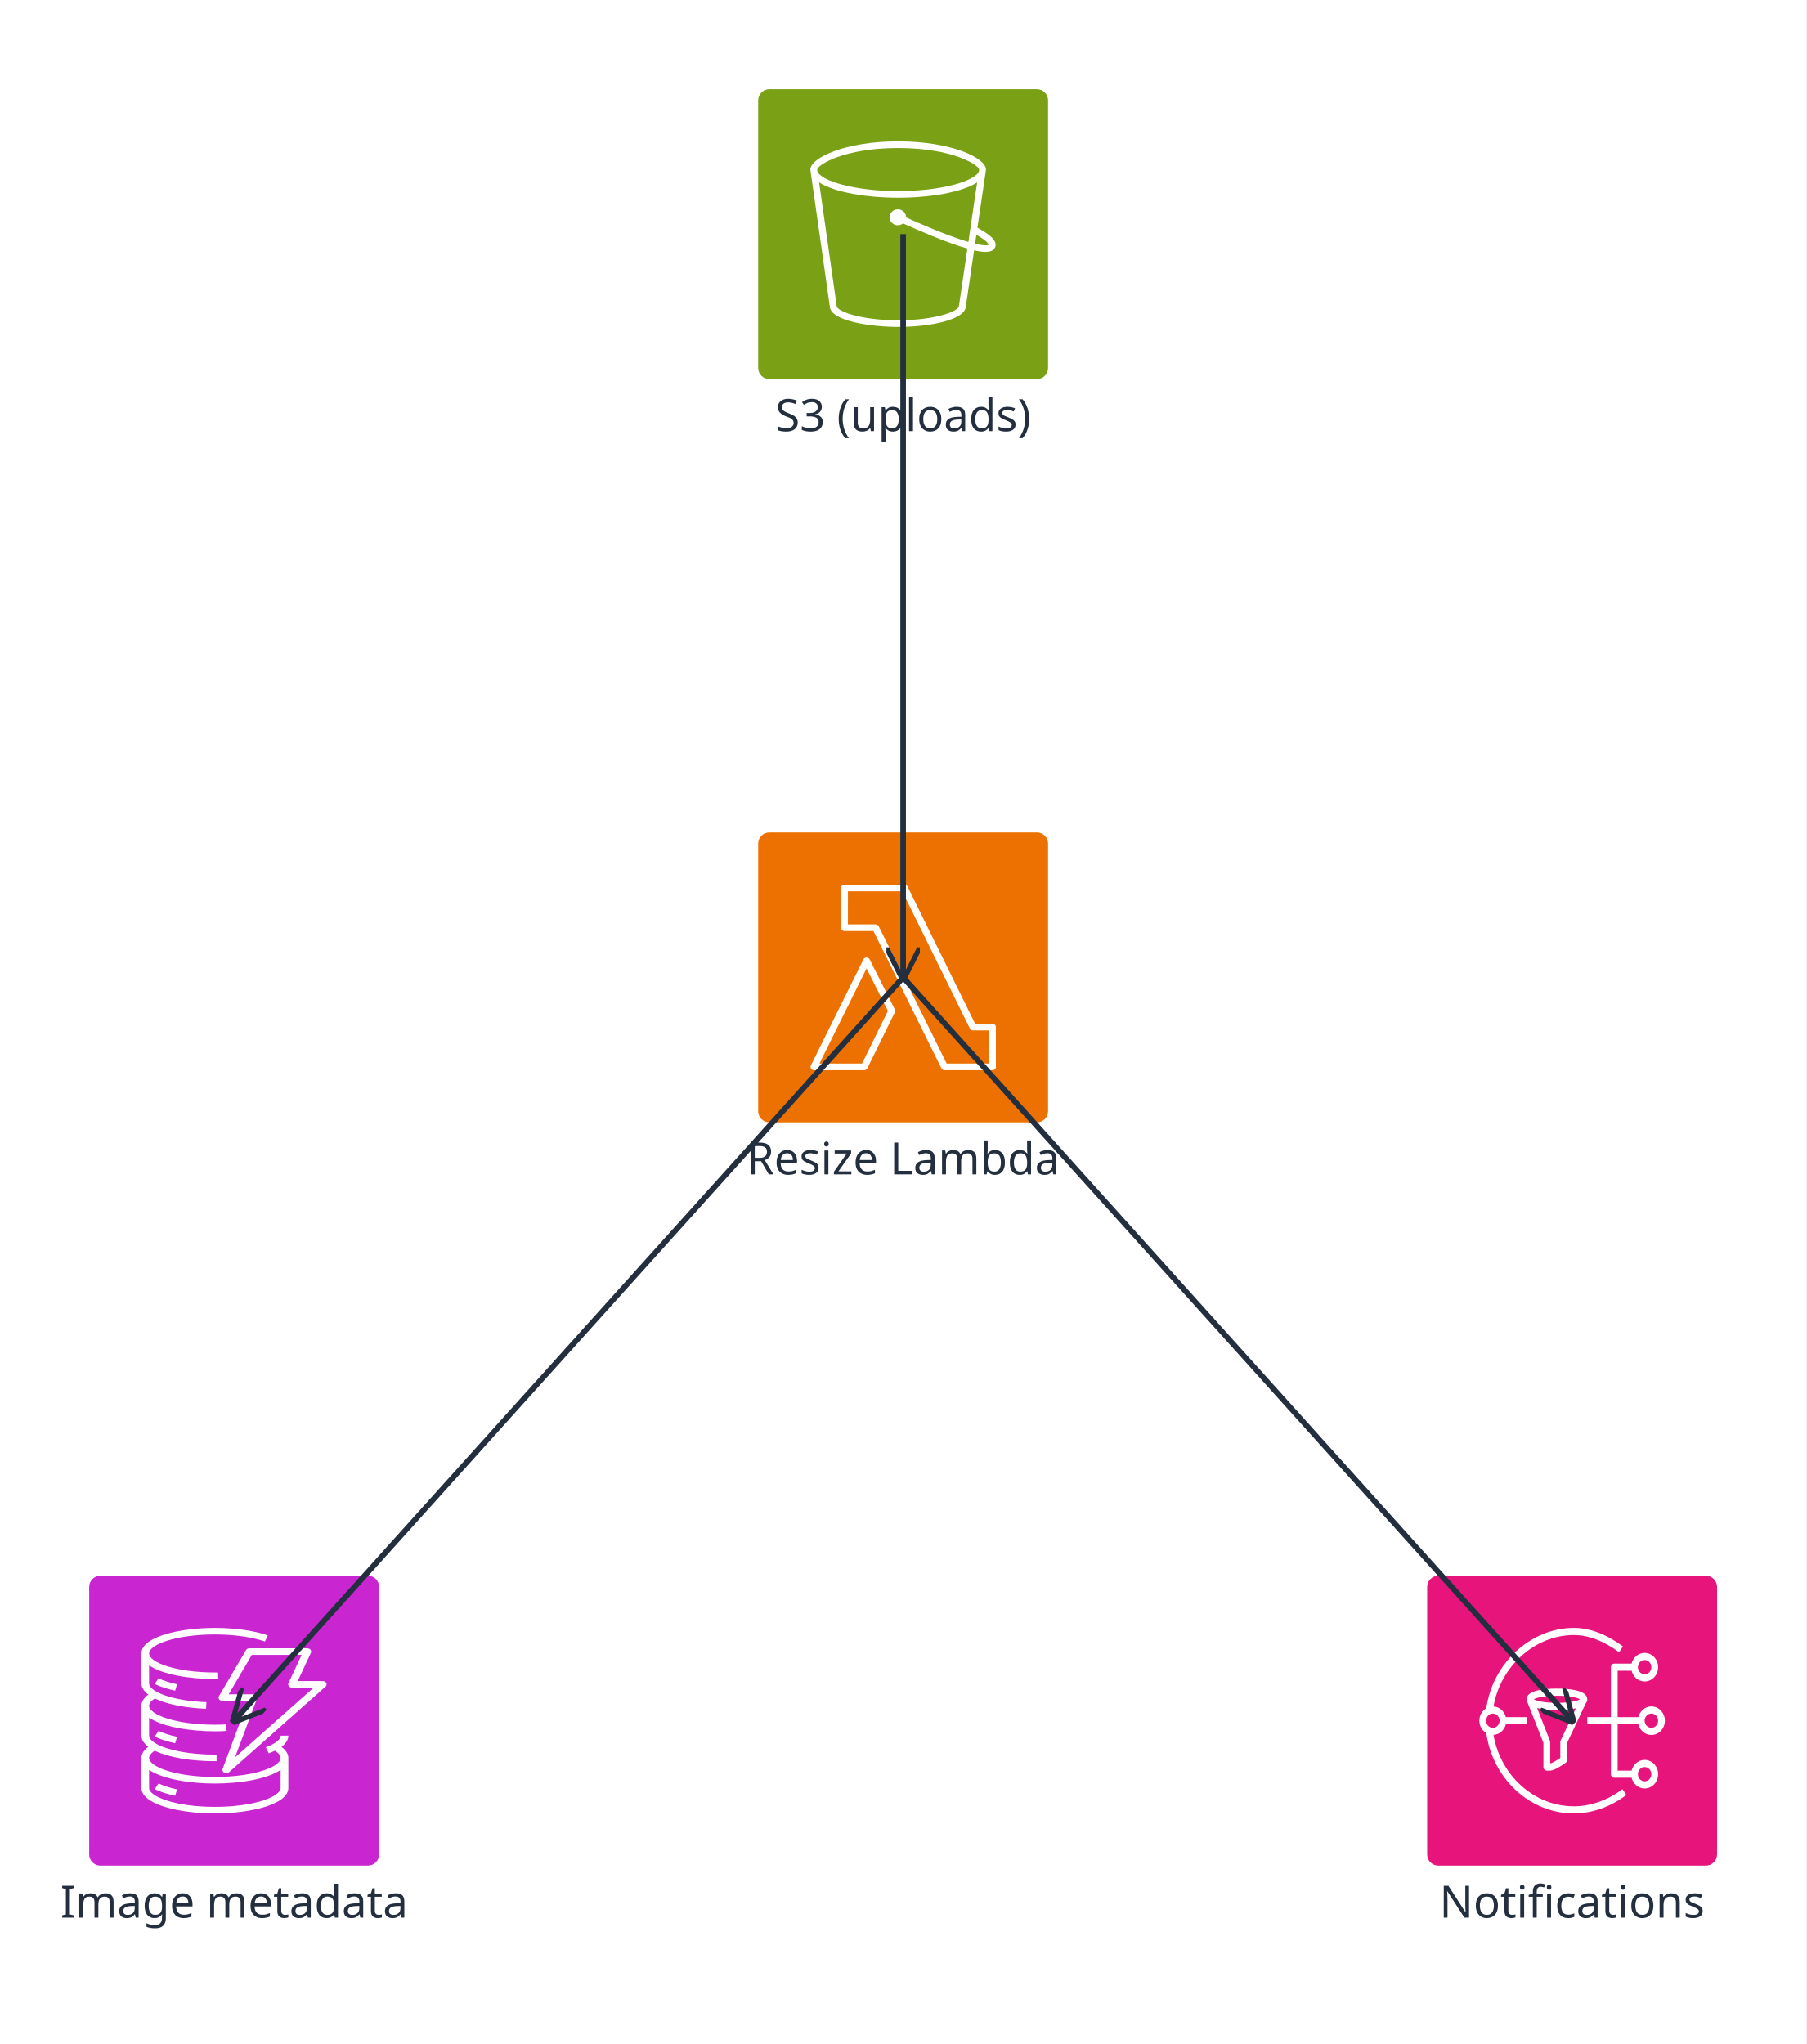
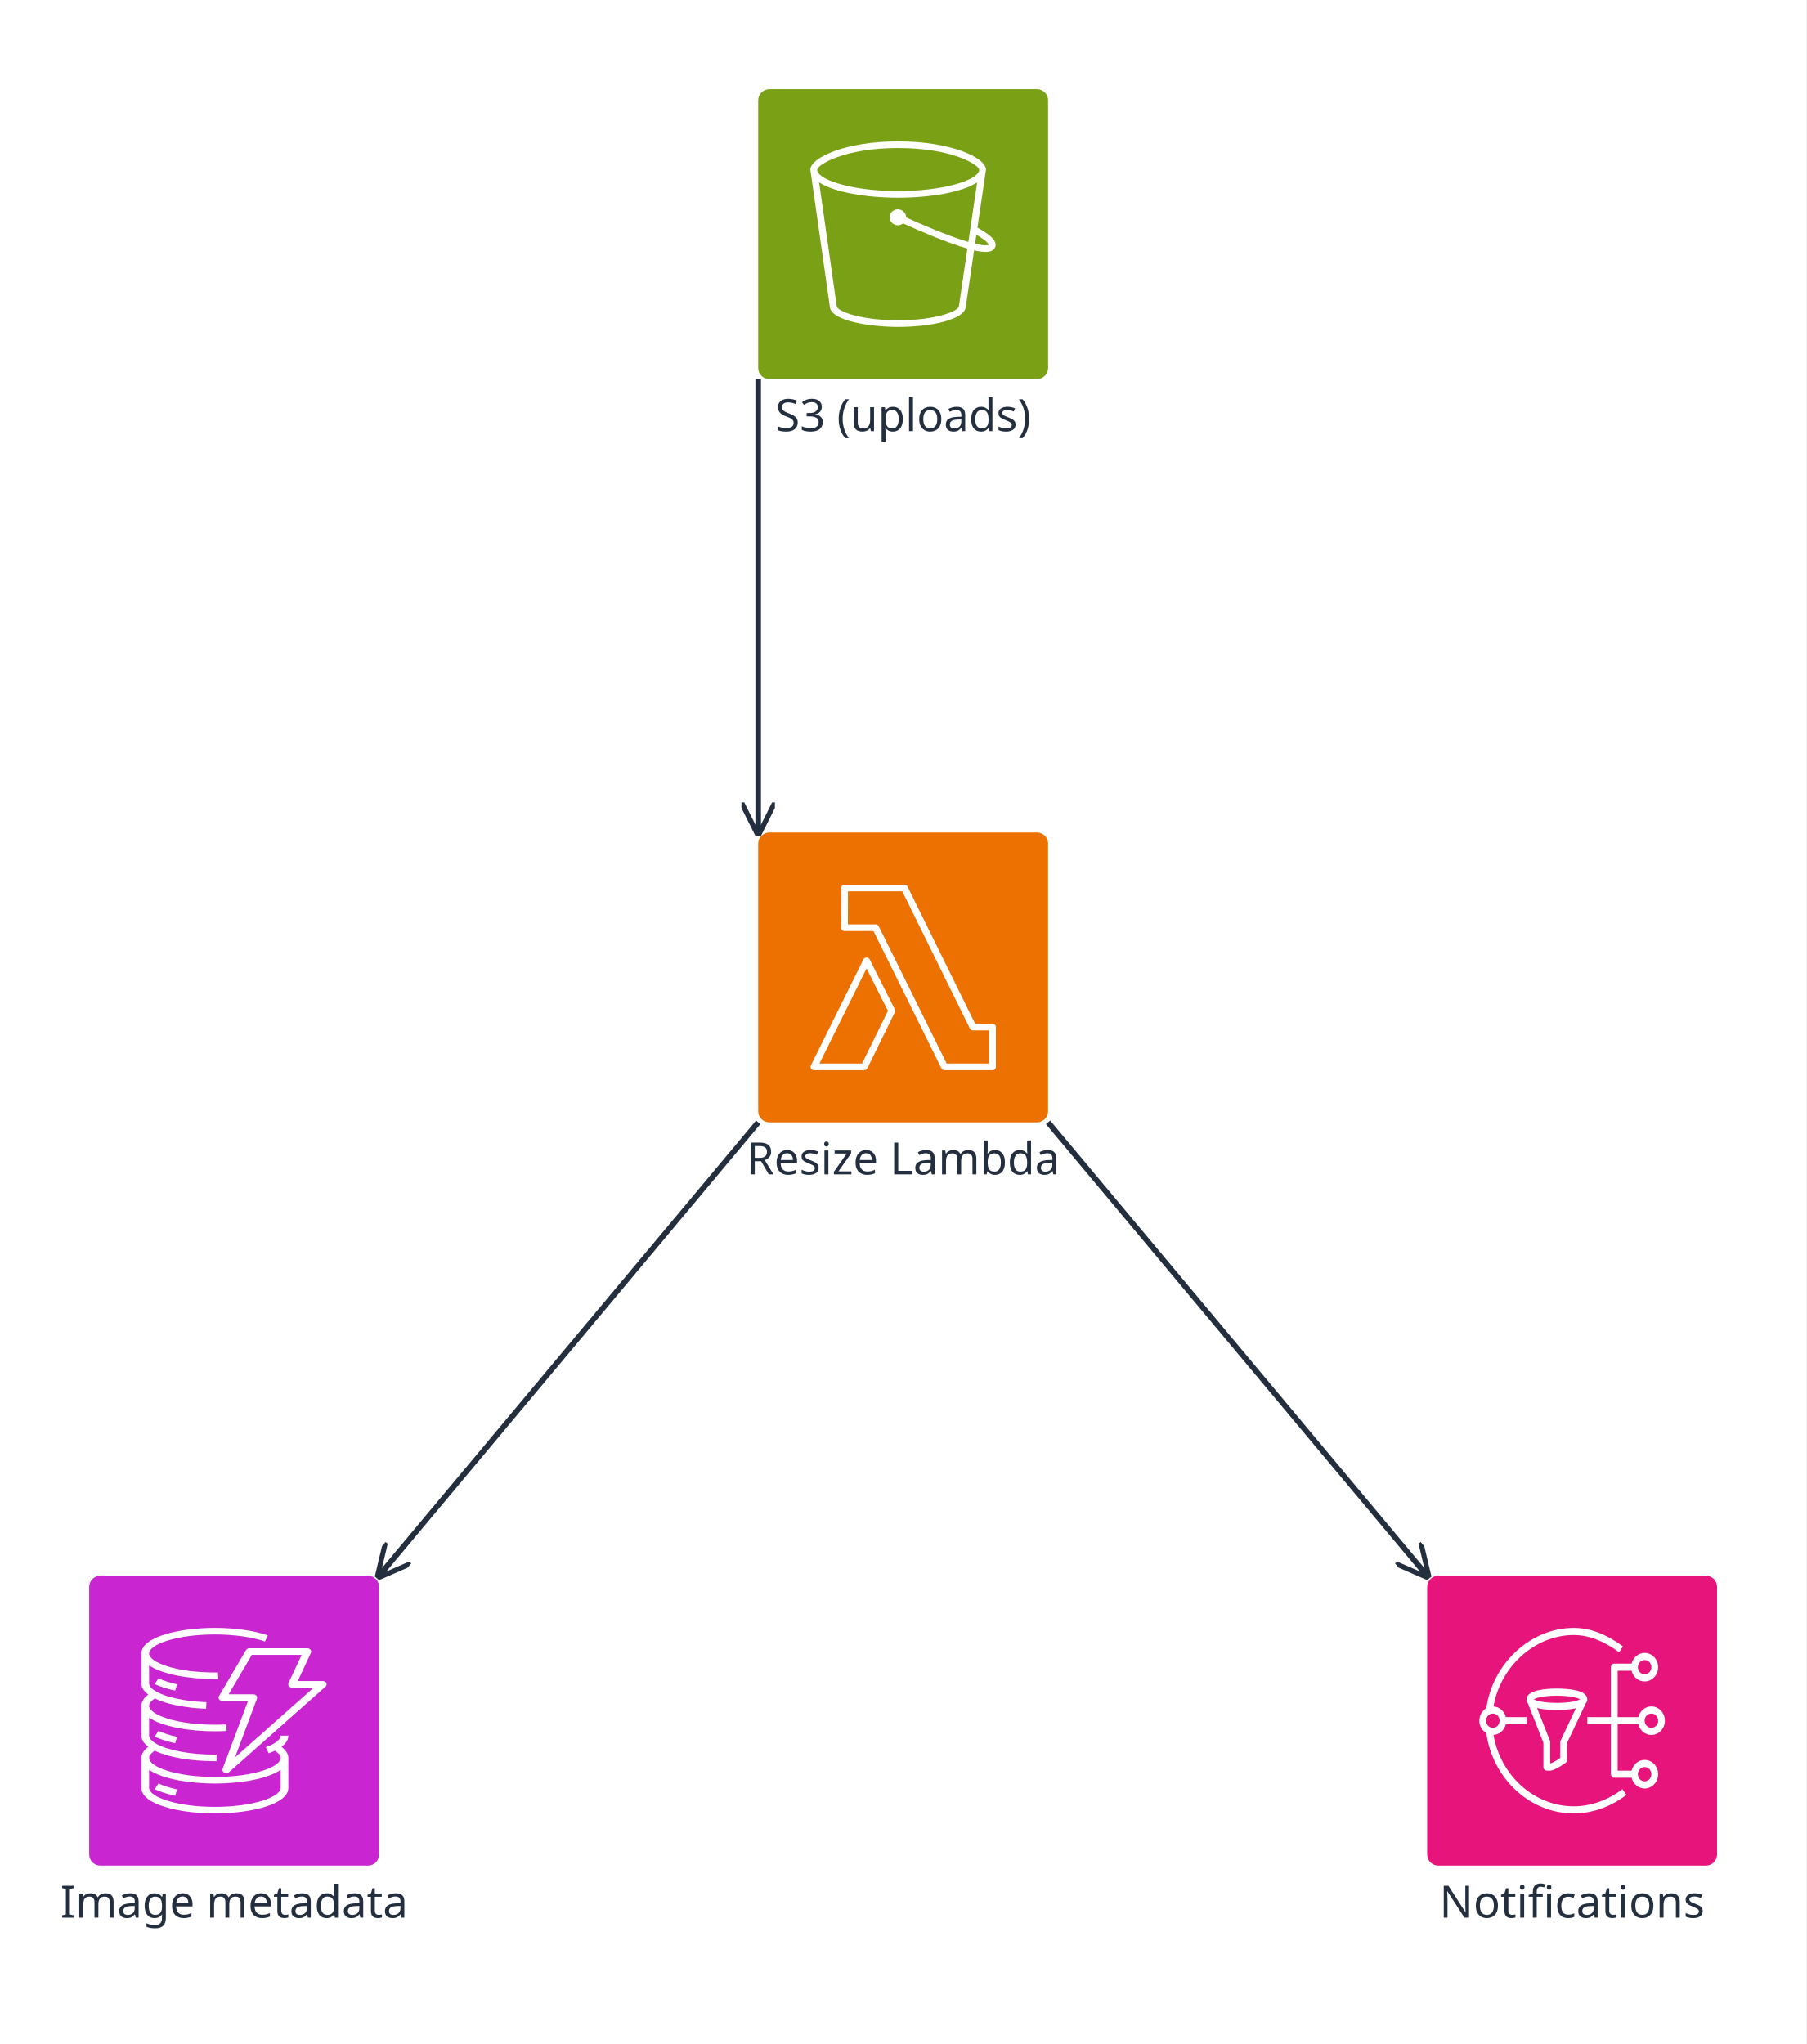
<svg xmlns="http://www.w3.org/2000/svg" viewBox="116 56 486 550" width="486" height="550">
  <rect x="116" y="56" width="486" height="550" fill="#ffffff" />
  <defs>
    <marker id="arrow" viewBox="0 0 10 10" refX="9" refY="5" markerWidth="6" markerHeight="6" orient="auto-start-reverse">
      <path d="M 0 0 L 10 5 L 0 10" fill="none" stroke="#232F3E" stroke-width="1.5" />
    </marker>
  </defs>
+   <line x1="320" y1="158" x2="320" y2="280" stroke="#232F3E" stroke-width="1.5" marker-end="url(#arrow)" />
+   <line x1="320" y1="358" x2="218" y2="480" stroke="#232F3E" stroke-width="1.5" marker-end="url(#arrow)" />
+   <line x1="398" y1="358" x2="500" y2="480" stroke="#232F3E" stroke-width="1.5" marker-end="url(#arrow)" />
  <rect x="320" y="80" width="78" height="78" fill="#7AA116" stroke="none" rx="3" ry="3" />
  <g>
    <path d="M 378.357 121.579 L 378.713 119.168 C 381.993 121.059 382.036 121.84 382.035 121.861 C 382.029 121.866 381.47 122.315 378.357 121.579 Z M 376.557 121.098 C 370.887 119.447 362.991 115.961 359.796 114.508 C 359.796 114.496 359.8 114.484 359.8 114.472 C 359.8 113.29 358.801 112.329 357.572 112.329 C 356.346 112.329 355.347 113.29 355.347 114.472 C 355.347 115.653 356.346 116.614 357.572 116.614 C 358.112 116.614 358.601 116.42 358.987 116.113 C 362.747 117.825 370.581 121.26 376.293 122.882 L 374.034 138.22 C 374.028 138.262 374.025 138.304 374.025 138.346 C 374.025 139.696 367.811 142.177 357.659 142.177 C 347.398 142.177 341.119 139.696 341.119 138.346 C 341.119 138.305 341.116 138.265 341.111 138.225 L 336.391 105.057 C 340.476 107.763 349.261 109.194 357.664 109.194 C 366.054 109.194 374.824 107.768 378.917 105.071 Z M 335.893 101.598 C 335.96 100.424 342.965 95.823 357.664 95.823 C 372.361 95.823 379.368 100.424 379.435 101.598 L 379.435 101.998 C 378.629 104.628 369.55 107.411 357.664 107.411 C 345.758 107.411 336.674 104.619 335.893 101.985 Z M 381.288 101.617 C 381.288 98.528 372.085 94.04 357.664 94.04 C 343.243 94.04 334.04 98.528 334.04 101.617 L 334.127 102.289 L 339.267 138.414 C 339.39 142.453 350.587 143.96 357.659 143.96 C 366.434 143.96 375.756 142.018 375.877 138.416 L 378.097 123.354 C 379.332 123.638 380.348 123.783 381.164 123.783 C 382.26 123.783 383.001 123.526 383.45 123.011 C 383.819 122.588 383.96 122.076 383.854 121.532 C 383.614 120.298 382.092 118.968 378.992 117.266 L 381.194 102.324 Z" fill="#ffffff" fill-rule="evenodd" stroke="none" />
  </g>
  <text x="359" y="172" font-family="sans-serif" font-size="12" fill="#232F3E" text-anchor="middle">S3 (uploads)</text>
  <rect x="320" y="280" width="78" height="78" fill="#ED7100" stroke="none" rx="3" ry="3" />
  <g>
    <path d="M 347.947 342.177 L 336.479 342.177 L 349.163 316.59 L 354.909 328.009 Z M 349.99 314.144 C 349.835 313.837 349.511 313.642 349.157 313.642 L 349.155 313.642 C 348.798 313.643 348.474 313.84 348.321 314.149 L 334.177 342.684 C 334.04 342.961 334.059 343.285 334.229 343.545 C 334.398 343.803 334.695 343.96 335.012 343.96 L 348.533 343.96 C 348.891 343.96 349.216 343.761 349.371 343.45 L 356.773 328.385 C 356.892 328.141 356.891 327.858 356.769 327.616 Z M 382.109 342.177 L 370.715 342.177 L 352.435 305.245 C 352.283 304.935 351.957 304.737 351.599 304.737 L 344.144 304.737 L 344.152 295.823 L 358.764 295.823 L 376.96 332.754 C 377.113 333.064 377.439 333.263 377.796 333.263 L 382.109 333.263 Z M 383.035 331.48 L 378.382 331.48 L 360.187 294.549 C 360.033 294.239 359.707 294.04 359.35 294.04 L 343.228 294.04 C 342.718 294.04 342.303 294.438 342.302 294.931 L 342.292 305.628 C 342.292 305.865 342.388 306.091 342.563 306.259 C 342.737 306.426 342.971 306.52 343.218 306.52 L 351.016 306.52 L 369.296 343.452 C 369.449 343.762 369.774 343.96 370.131 343.96 L 383.035 343.96 C 383.546 343.96 383.96 343.561 383.96 343.069 L 383.96 332.371 C 383.96 331.879 383.546 331.48 383.035 331.48 Z" fill="#ffffff" fill-rule="evenodd" stroke="none" />
  </g>
  <text x="359" y="372" font-family="sans-serif" font-size="12" fill="#232F3E" text-anchor="middle">Resize Lambda</text>
  <rect x="140" y="480" width="78" height="78" fill="#C925D1" stroke="none" rx="3" ry="3" />
  <g>
    <path d="M 191.509 532.238 C 188.043 534.644 180.772 535.915 173.814 535.915 C 166.855 535.915 159.582 534.643 156.117 532.237 L 156.117 537.083 L 156.118 537.083 C 156.118 539.498 163.385 542.191 173.814 542.191 C 184.235 542.191 191.498 539.502 191.509 537.087 Z M 191.51 523.031 L 193.587 523.021 L 193.587 523.031 C 193.587 524.108 192.959 525.113 191.736 526.034 C 193.218 527.154 193.587 528.253 193.587 529.036 C 193.587 529.041 193.586 529.046 193.586 529.051 L 193.586 537.083 L 193.587 537.083 C 193.587 541.549 183.399 543.96 173.814 543.96 C 164.252 543.96 154.092 541.559 154.043 537.113 C 154.043 537.108 154.04 537.104 154.04 537.1 L 154.04 529.033 C 154.04 529.031 154.042 529.029 154.042 529.026 C 154.045 528.243 154.415 527.149 155.896 526.032 C 154.424 524.916 154.05 523.827 154.041 523.051 L 154.042 523.051 C 154.042 523.047 154.04 523.044 154.04 523.041 L 154.04 514.974 C 154.04 514.972 154.042 514.969 154.042 514.966 C 154.045 514.184 154.416 513.089 155.897 511.973 C 154.424 510.857 154.05 509.767 154.041 508.992 L 154.042 508.992 C 154.042 508.988 154.04 508.985 154.04 508.981 L 154.04 500.916 C 154.04 500.913 154.042 500.91 154.042 500.908 C 154.06 496.447 164.236 494.04 173.814 494.04 C 179.225 494.04 184.423 494.778 188.075 496.065 L 187.28 497.699 C 183.871 496.498 178.963 495.809 173.814 495.809 C 163.385 495.809 156.118 498.502 156.118 500.919 C 156.118 503.337 163.385 506.03 173.814 506.03 C 174.095 506.032 174.371 506.03 174.649 506.021 L 174.736 507.788 C 174.429 507.798 174.121 507.798 173.814 507.798 C 166.855 507.798 159.582 506.526 156.117 504.12 L 156.117 508.963 L 156.118 508.963 L 156.118 508.983 C 156.128 509.91 157.236 510.72 158.164 511.235 C 160.957 512.764 165.962 513.807 171.543 514.024 L 171.449 515.791 C 165.795 515.571 160.844 514.563 157.658 513.02 C 156.873 513.524 156.118 514.206 156.118 514.979 C 156.118 517.395 163.385 520.088 173.814 520.088 C 174.837 520.088 175.852 520.06 176.834 520.001 L 176.978 521.765 C 175.95 521.826 174.885 521.857 173.814 521.857 C 166.855 521.857 159.582 520.585 156.117 518.179 L 156.117 523.021 L 156.118 523.021 C 156.128 523.97 157.236 524.778 158.164 525.293 C 161.358 527.043 167.356 528.133 173.814 528.133 L 174.271 528.133 L 174.271 529.901 L 173.814 529.901 C 167.253 529.901 161.29 528.856 157.643 527.088 C 156.862 527.591 156.118 528.269 156.118 529.036 C 156.118 531.453 163.385 534.147 173.814 534.147 C 184.235 534.147 191.498 531.457 191.509 529.042 L 191.509 529.033 L 191.509 529.032 C 191.507 528.264 190.76 527.585 189.977 527.083 C 189.47 527.33 188.927 527.567 188.309 527.785 L 187.514 526.151 C 188.268 525.885 188.922 525.598 189.459 525.295 C 190.395 524.771 191.51 523.952 191.51 523.031 Z M 200.405 510.101 L 194.586 510.101 C 194.242 510.101 193.919 509.956 193.727 509.713 C 193.533 509.471 193.494 509.162 193.62 508.891 L 197.16 501.294 L 183.756 501.294 L 177.526 511.904 L 184.153 511.904 C 184.484 511.904 184.795 512.04 184.992 512.267 C 185.186 512.495 185.243 512.788 185.142 513.057 L 179.228 528.885 Z M 203.591 509.829 L 177.634 532.853 C 177.432 533.031 177.16 533.124 176.884 533.124 C 176.702 533.124 176.518 533.084 176.354 533 C 175.938 532.79 175.748 532.364 175.895 531.972 L 182.733 513.673 L 175.846 513.673 C 175.486 513.673 175.152 513.514 174.962 513.254 C 174.773 512.993 174.756 512.667 174.918 512.394 L 182.186 500.015 C 182.362 499.716 182.721 499.526 183.114 499.526 L 198.689 499.526 C 199.033 499.526 199.356 499.672 199.548 499.914 C 199.742 500.157 199.782 500.465 199.655 500.736 L 196.115 508.332 L 202.842 508.332 C 203.257 508.332 203.634 508.544 203.797 508.87 C 203.96 509.196 203.879 509.574 203.591 509.829 Z M 157.627 537.429 C 159.099 538.142 160.951 538.74 163.133 539.207 L 163.639 537.492 C 161.668 537.07 159.944 536.517 158.653 535.893 Z M 163.133 525.061 L 163.639 523.346 C 161.668 522.923 159.944 522.37 158.653 521.746 L 157.627 523.283 C 159.099 523.995 160.95 524.594 163.133 525.061 Z M 157.627 509.137 L 158.653 507.6 C 159.942 508.224 161.667 508.776 163.639 509.2 L 163.133 510.914 C 160.948 510.446 159.097 509.848 157.627 509.137 Z" fill="#ffffff" fill-rule="evenodd" stroke="none" />
  </g>
  <text x="179" y="572" font-family="sans-serif" font-size="12" fill="#232F3E" text-anchor="middle">Image metadata</text>
  <rect x="500" y="480" width="78" height="78" fill="#E7157B" stroke="none" rx="3" ry="3" />
  <g>
    <path d="M 517.671 517.08 C 518.672 517.08 519.486 517.941 519.486 519 C 519.486 520.059 518.672 520.92 517.671 520.92 C 516.669 520.92 515.855 520.059 515.855 519 C 515.855 517.941 516.669 517.08 517.671 517.08 Z M 539.454 542.04 C 528.847 542.04 519.748 533.847 517.847 522.821 C 519.454 522.738 520.781 521.553 521.171 519.96 L 526.747 519.96 L 526.747 518.04 L 521.171 518.04 C 520.781 516.448 519.455 515.263 517.848 515.179 C 519.744 504.322 529.026 495.96 539.454 495.96 C 543.368 495.96 547.47 497.517 551.642 500.588 L 552.679 499.012 C 548.197 495.713 543.747 494.04 539.454 494.04 C 527.9 494.04 517.624 503.51 515.912 515.66 C 514.802 516.319 514.04 517.56 514.04 519 C 514.04 520.44 514.802 521.681 515.912 522.339 C 517.643 534.687 527.705 543.96 539.454 543.96 C 544.361 543.96 549.385 542.191 553.599 538.979 L 552.537 537.421 C 548.63 540.4 543.984 542.04 539.454 542.04 Z M 529.561 515.584 C 531.244 516.019 533.35 516.12 534.916 516.12 C 536.406 516.12 538.386 516.029 540.025 515.646 L 535.919 524.331 C 535.856 524.463 535.823 524.611 535.823 524.76 L 535.823 529.035 C 535.096 529.525 533.856 530.34 533.1 530.507 L 533.1 524.76 C 533.1 524.633 533.077 524.508 533.03 524.39 Z M 534.916 512.28 C 538.569 512.28 540.519 512.86 541.125 513.24 C 540.519 513.62 538.569 514.2 534.916 514.2 C 531.262 514.2 529.312 513.62 528.706 513.24 C 529.312 512.86 531.262 512.28 534.916 512.28 Z M 532.193 532.44 L 533.1 532.44 C 533.139 532.44 533.178 532.437 533.217 532.432 C 534.327 532.28 535.741 531.372 536.978 530.532 L 537.216 530.371 C 537.479 530.195 537.639 529.888 537.639 529.56 L 537.639 524.987 L 542.684 514.315 C 542.933 514.009 543.084 513.657 543.084 513.24 C 543.084 510.734 537.966 510.36 534.916 510.36 C 531.865 510.36 526.747 510.734 526.747 513.24 C 526.747 513.591 526.856 513.897 527.037 514.168 L 531.285 524.952 L 531.285 531.48 C 531.285 532.01 531.691 532.44 532.193 532.44 Z M 558.514 531.48 C 559.515 531.48 560.329 532.341 560.329 533.4 C 560.329 534.459 559.515 535.32 558.514 535.32 C 557.513 535.32 556.699 534.459 556.699 533.4 C 556.699 532.341 557.513 531.48 558.514 531.48 Z M 558.514 502.68 C 559.515 502.68 560.329 503.541 560.329 504.6 C 560.329 505.659 559.515 506.52 558.514 506.52 C 557.513 506.52 556.699 505.659 556.699 504.6 C 556.699 503.541 557.513 502.68 558.514 502.68 Z M 560.329 517.08 C 561.331 517.08 562.145 517.941 562.145 519 C 562.145 520.059 561.331 520.92 560.329 520.92 C 559.328 520.92 558.514 520.059 558.514 519 C 558.514 517.941 559.328 517.08 560.329 517.08 Z M 551.253 519.96 L 556.829 519.96 C 557.234 521.611 558.643 522.84 560.329 522.84 C 562.332 522.84 563.96 521.118 563.96 519 C 563.96 516.882 562.332 515.16 560.329 515.16 C 558.643 515.16 557.234 516.389 556.829 518.04 L 551.253 518.04 L 551.253 505.56 L 555.013 505.56 C 555.418 507.211 556.828 508.44 558.514 508.44 C 560.516 508.44 562.145 506.718 562.145 504.6 C 562.145 502.482 560.516 500.76 558.514 500.76 C 556.828 500.76 555.418 501.989 555.013 503.64 L 550.345 503.64 C 549.844 503.64 549.438 504.07 549.438 504.6 L 549.438 518.04 L 543.084 518.04 L 543.084 519.96 L 549.438 519.96 L 549.438 533.4 C 549.438 533.93 549.844 534.36 550.345 534.36 L 555.013 534.36 C 555.418 536.011 556.828 537.24 558.514 537.24 C 560.516 537.24 562.145 535.518 562.145 533.4 C 562.145 531.282 560.516 529.56 558.514 529.56 C 556.828 529.56 555.418 530.789 555.013 532.44 L 551.253 532.44 Z" fill="#ffffff" fill-rule="evenodd" stroke="none" />
  </g>
  <text x="539" y="572" font-family="sans-serif" font-size="12" fill="#232F3E" text-anchor="middle">Notifications</text>
-   <line x1="359" y1="119" x2="359" y2="319" stroke="#232F3E" stroke-width="1.5" marker-end="url(#arrow)" />
-   <line x1="359" y1="319" x2="179" y2="519" stroke="#232F3E" stroke-width="1.5" marker-end="url(#arrow)" />
-   <line x1="359" y1="319" x2="539" y2="519" stroke="#232F3E" stroke-width="1.5" marker-end="url(#arrow)" />
</svg>
